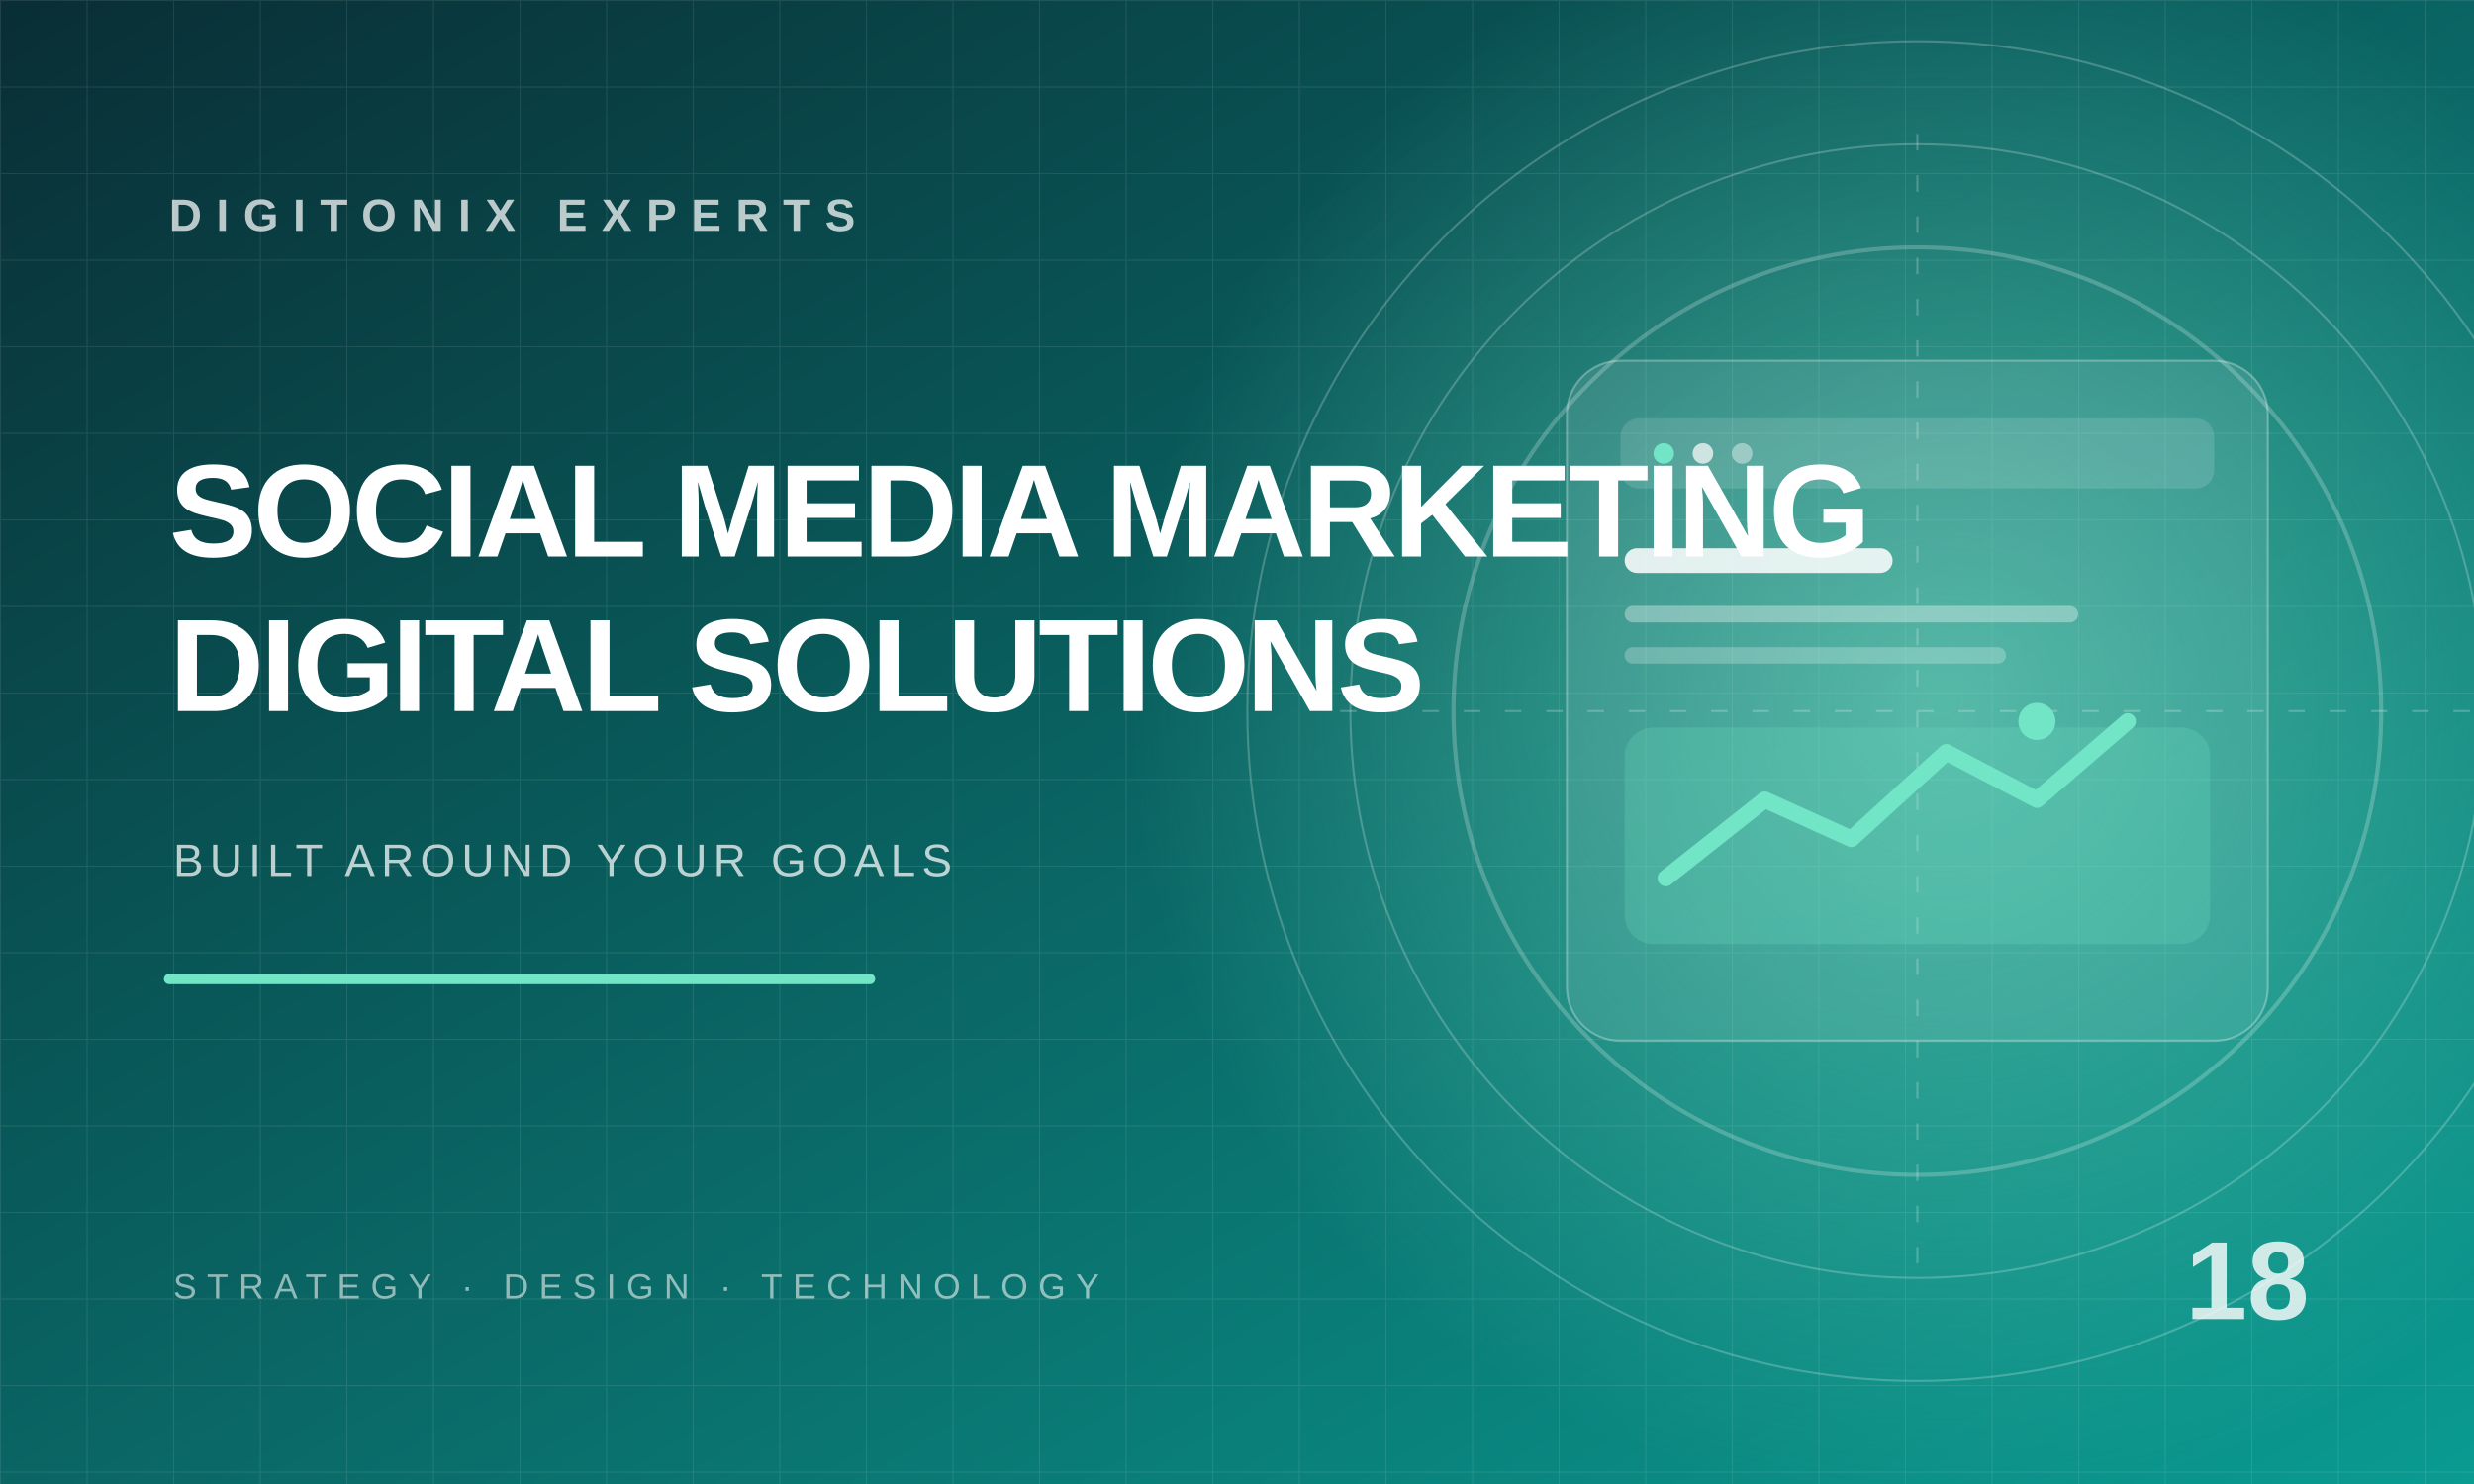
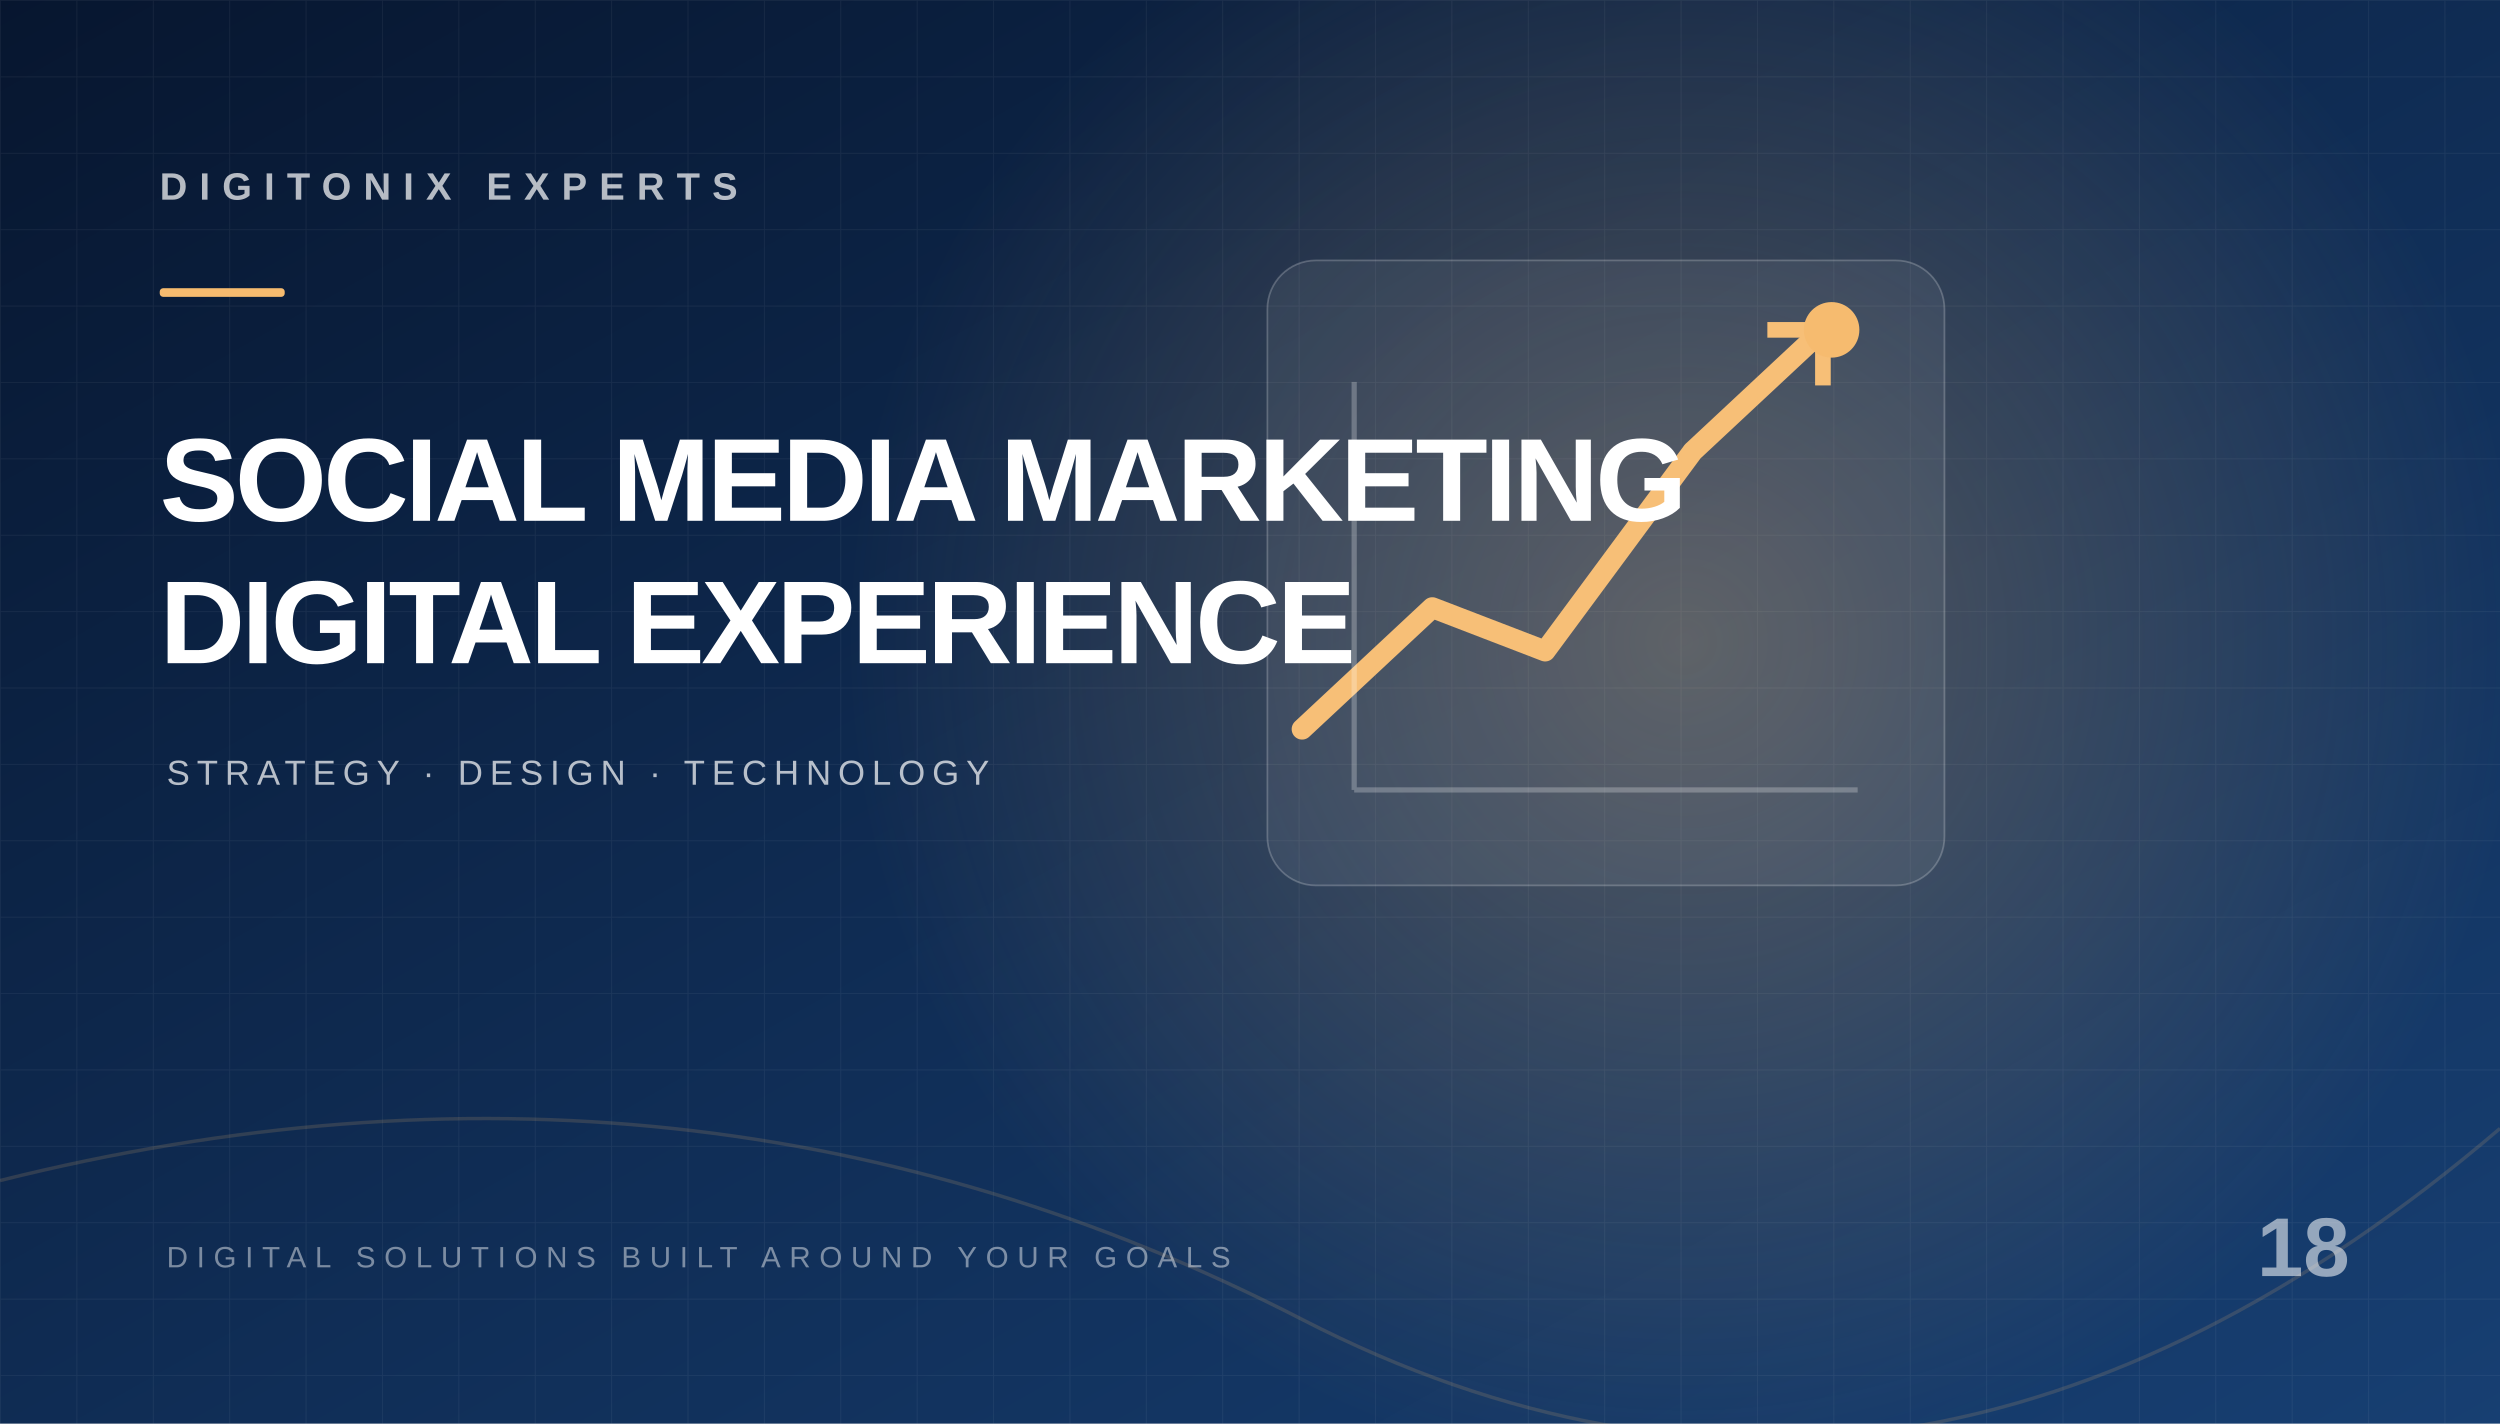
- <svg xmlns="http://www.w3.org/2000/svg" width="1200" height="720" viewBox="0 0 1200 720" role="img" aria-labelledby="title desc">
+ <svg xmlns="http://www.w3.org/2000/svg" width="1440" height="820" viewBox="0 0 1440 820">
  <defs>
    <linearGradient id="bg" x1="0" y1="0" x2="1" y2="1">
-       <stop stop-color="#092e35" />
-       <stop offset="1" stop-color="#0a9b91" />
+       <stop stop-color="#07162f" />
+       <stop offset=".55" stop-color="#102e57" />
+       <stop offset="1" stop-color="#173f72" />
    </linearGradient>
    <radialGradient id="glow">
-       <stop stop-color="#72e5c6" stop-opacity=".55" />
-       <stop offset="1" stop-color="#72e5c6" stop-opacity="0" />
+       <stop stop-color="hsl(34,88%,70%)" stop-opacity=".3" />
+       <stop offset="1" stop-color="hsl(34,88%,70%)" stop-opacity="0" />
    </radialGradient>
-     <pattern id="grid" width="42" height="42" patternUnits="userSpaceOnUse">
-       <path d="M42 0H0V42" fill="none" stroke="#fff" stroke-opacity=".09" />
+     <pattern id="grid" width="44" height="44" patternUnits="userSpaceOnUse">
+       <path d="M44 0H0V44" fill="none" stroke="#fff" stroke-opacity=".055" />
    </pattern>
  </defs>
-   <rect width="1200" height="720" fill="url(#bg)" />
-   <rect width="1200" height="720" fill="url(#grid)" />
-   <circle cx="940" cy="340" r="390" fill="url(#glow)" />
-   <g fill="none" stroke="#fff" stroke-opacity=".22">
-     <circle cx="930" cy="345" r="225" stroke-width="2" />
-     <circle cx="930" cy="345" r="275" />
-     <circle cx="930" cy="345" r="325" />
-     <path d="M650 345h560M930 65v560" stroke-dasharray="8 12" />
+   <rect width="1440" height="820" fill="url(#bg)" />
+   <rect width="1440" height="820" fill="url(#grid)" />
+   <circle cx="970" cy="370" r="480" fill="url(#glow)" />
+   <path d="M0 680Q400 580 750 760T1440 650" fill="none" stroke="hsl(34,88%,70%)" stroke-opacity=".15" stroke-width="2" />
+   <path d="M750 420l75-70 65 25 85-115 75-70" fill="none" stroke="hsl(34,88%,70%)" stroke-width="12" stroke-linecap="round" stroke-linejoin="round" />
+   <path d="M1018 190h32v32" fill="none" stroke="hsl(34,88%,70%)" stroke-width="9" />
+   <rect x="730" y="150" width="390" height="360" rx="28" fill="#fff" fill-opacity=".06" stroke="#fff" stroke-opacity=".22" />
+   <path d="M780 455V220M780 455h290" stroke="#fff" stroke-opacity=".25" stroke-width="3" />
+   <circle cx="1055" cy="190" r="16" fill="hsl(34,88%,70%)" />
+   <g font-family="Arial,sans-serif" fill="#fff">
+     <text x="92" y="115" font-size="22" font-weight="700" letter-spacing="7" opacity=".7">DIGITONIX EXPERTS</text>
+     <rect x="92" y="166" width="72" height="5" rx="2" fill="hsl(34,88%,70%)" />
+     <text x="92" y="300" font-size="68" font-weight="800" letter-spacing="-2">SOCIAL MEDIA MARKETING</text>
+     <text x="92" y="382" font-size="68" font-weight="800" letter-spacing="-2">DIGITAL EXPERIENCE</text>
+     <text x="96" y="452" font-size="20" letter-spacing="4" opacity=".7">STRATEGY · DESIGN · TECHNOLOGY</text>
+     <text x="96" y="730" font-size="17" letter-spacing="5" opacity=".45">DIGITAL SOLUTIONS BUILT AROUND YOUR GOALS</text>
+     <text x="1300" y="735" font-size="48" font-weight="800" opacity=".55">18</text>
  </g>
-   <g transform="translate(760 175)">
-     <rect x="0" y="0" width="340" height="330" rx="26" fill="#fff" fill-opacity=".10" stroke="#fff" stroke-opacity=".3" />
-     <rect x="26" y="28" width="288" height="34" rx="9" fill="#fff" fill-opacity=".13" />
-     <circle cx="47" cy="45" r="5" fill="#72e5c6" />
-     <circle cx="66" cy="45" r="5" fill="#fff" fill-opacity=".7" />
-     <circle cx="85" cy="45" r="5" fill="#fff" fill-opacity=".4" />
-     <rect x="28" y="91" width="130" height="12" rx="6" fill="#fff" fill-opacity=".85" />
-     <rect x="28" y="119" width="220" height="8" rx="4" fill="#fff" fill-opacity=".34" />
-     <rect x="28" y="139" width="185" height="8" rx="4" fill="#fff" fill-opacity=".24" />
-     <rect x="28" y="178" width="284" height="105" rx="14" fill="#72e5c6" fill-opacity=".22" />
-     <path d="M48 251l48-38 42 19 46-42 44 23 44-38" fill="none" stroke="#72e5c6" stroke-width="8" stroke-linecap="round" stroke-linejoin="round" />
-     <circle cx="228" cy="175" r="9" fill="#72e5c6" />
-   </g>
-   <g fill="#fff">
-     <text x="82" y="112" font-family="Arial,sans-serif" font-size="22" font-weight="700" letter-spacing="7" opacity=".72">DIGITONIX EXPERTS</text>
-     <text x="82" y="270" font-family="Arial,sans-serif" font-size="64" font-weight="800" letter-spacing="-2">SOCIAL MEDIA MARKETING</text>
-     <text x="82" y="345" font-family="Arial,sans-serif" font-size="64" font-weight="800" letter-spacing="-2">DIGITAL SOLUTIONS</text>
-     <text x="84" y="425" font-family="Arial,sans-serif" font-size="22" letter-spacing="3" opacity=".72">BUILT AROUND YOUR GOALS</text>
-     <text x="84" y="630" font-family="Arial,sans-serif" font-size="17" letter-spacing="5" opacity=".55">STRATEGY  ·  DESIGN  ·  TECHNOLOGY</text>
-     <text x="1060" y="640" font-family="Arial,sans-serif" font-size="54" font-weight="800" opacity=".8">18</text>
-   </g>
-   <path d="M82 475h340" stroke="#72e5c6" stroke-width="5" stroke-linecap="round" />
</svg>
